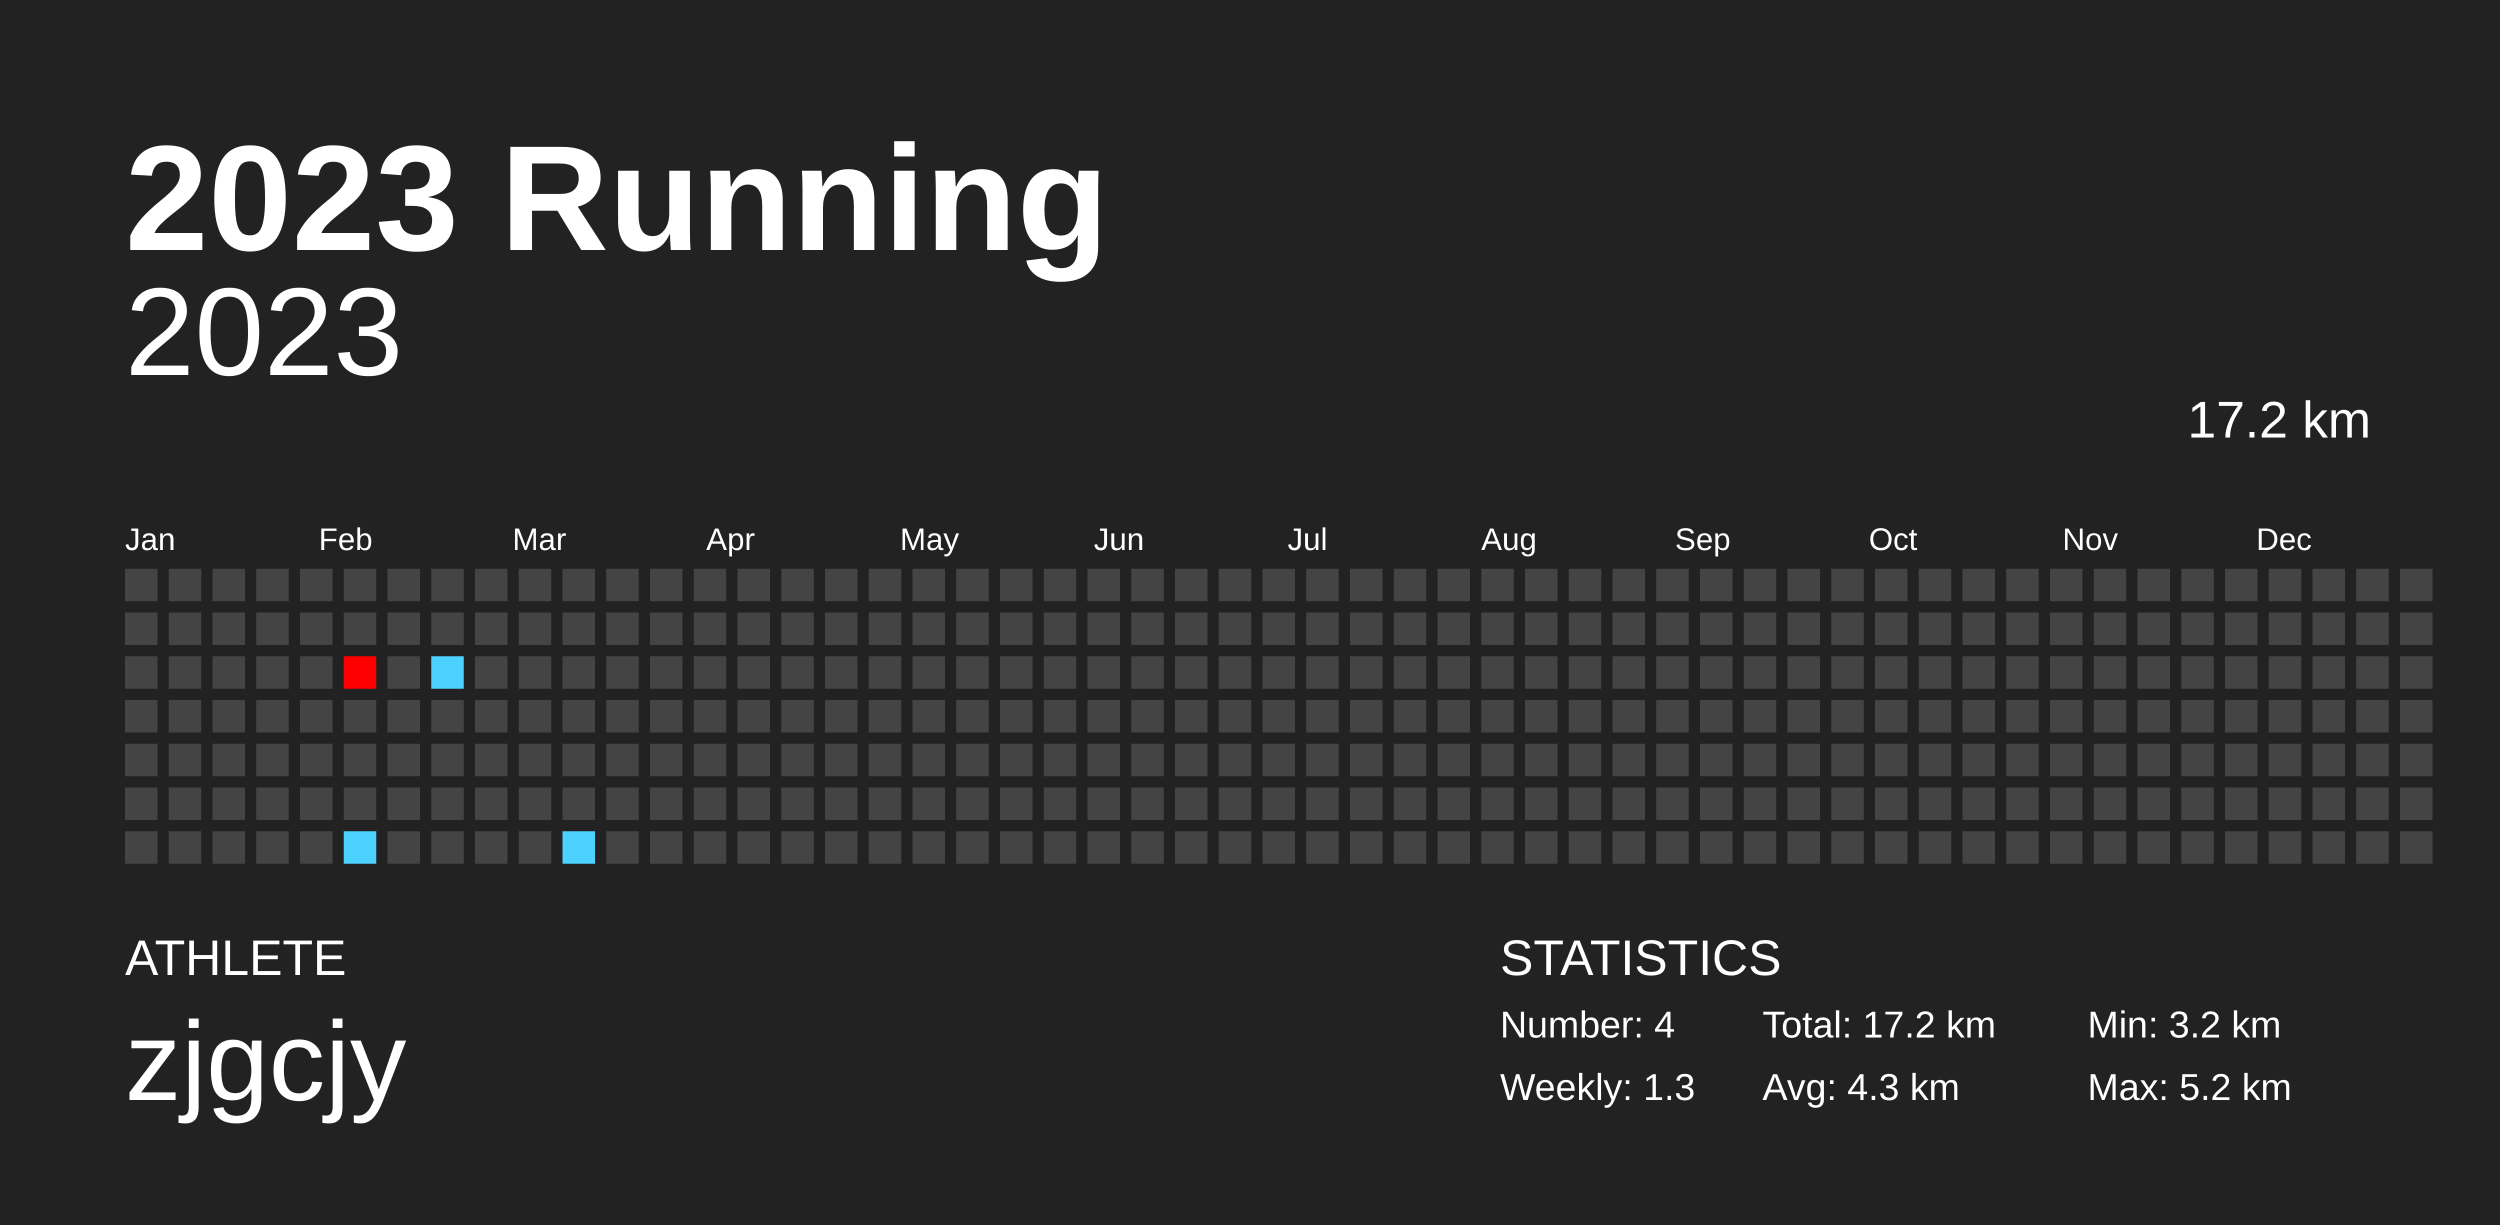
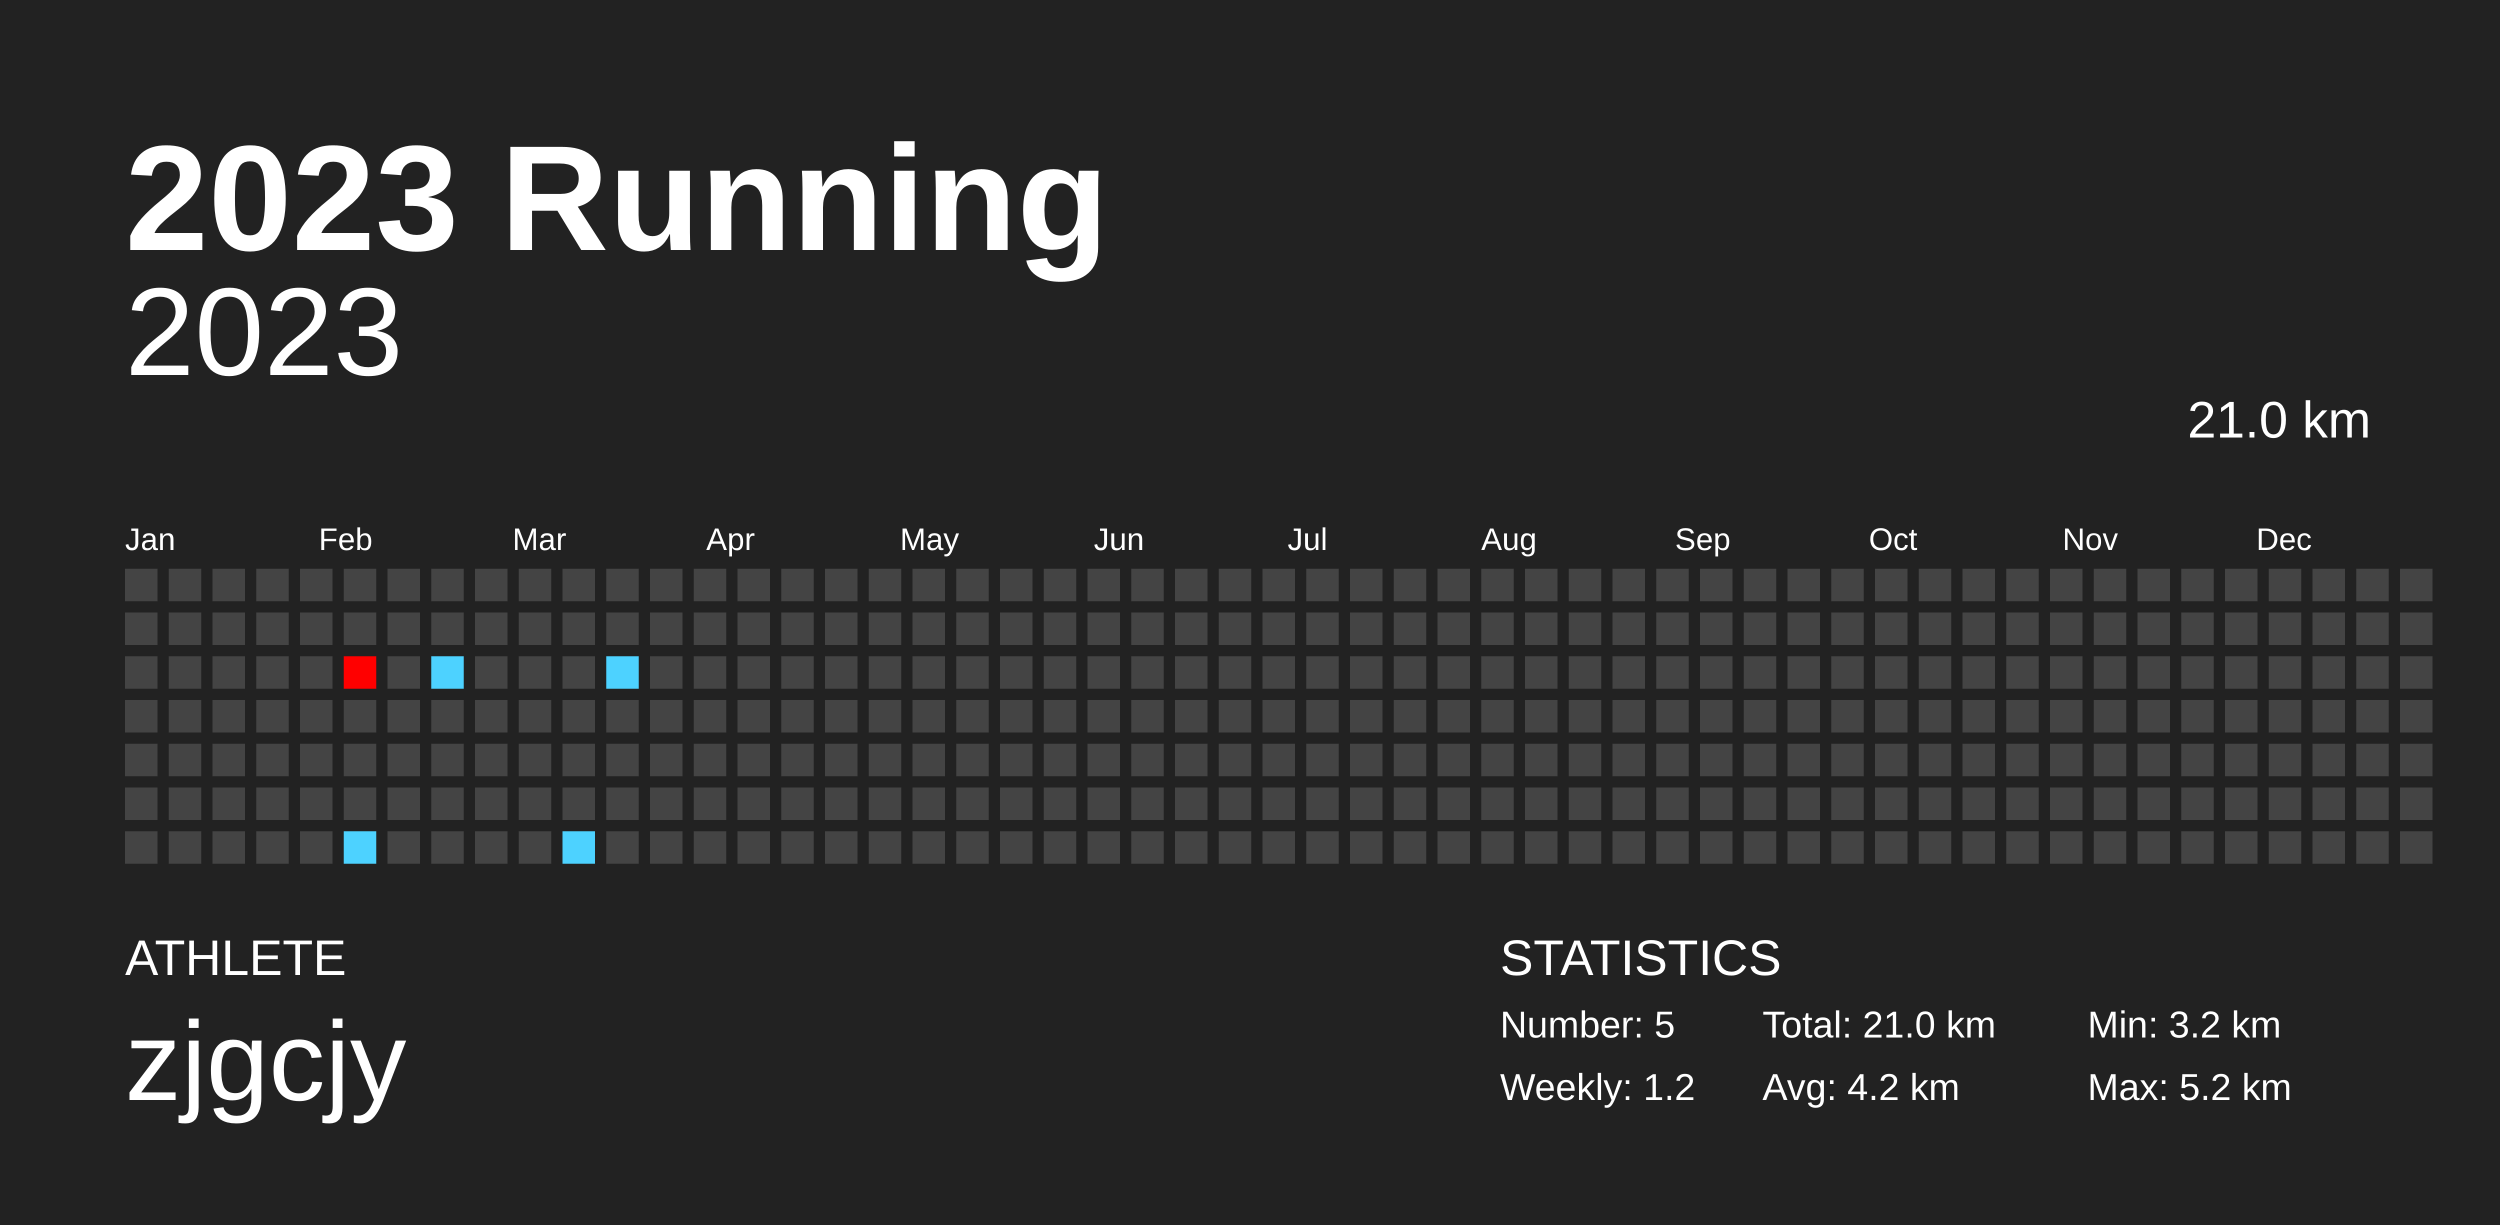
<svg xmlns="http://www.w3.org/2000/svg" baseProfile="full" height="98mm" version="1.1" viewBox="0,0,200,98" width="200mm">
  <defs />
  <rect fill="#222222" height="98" width="200" x="0" y="0" />
  <text fill="#FFFFFF" style="font-size:12px; font-family:Arial; font-weight:bold;" x="10" y="20">2023 Running</text>
  <text fill="#FFFFFF" style="font-size:4px; font-family:Arial" x="10" y="78">ATHLETE</text>
  <text fill="#FFFFFF" style="font-size:9px; font-family:Arial" x="10" y="88">zjgcjy</text>
  <text fill="#FFFFFF" style="font-size:4px; font-family:Arial" x="120" y="78">STATISTICS</text>
-   <text fill="#FFFFFF" style="font-size:3px; font-family:Arial" x="120" y="83">Number: 4</text>
-   <text fill="#FFFFFF" style="font-size:3px; font-family:Arial" x="120" y="88">Weekly: 1.3</text>
-   <text fill="#FFFFFF" style="font-size:3px; font-family:Arial" x="141" y="83">Total: 17.2 km</text>
-   <text fill="#FFFFFF" style="font-size:3px; font-family:Arial" x="141" y="88">Avg: 4.3 km</text>
+   <text fill="#FFFFFF" style="font-size:3px; font-family:Arial" x="120" y="83">Number: 5</text>
+   <text fill="#FFFFFF" style="font-size:3px; font-family:Arial" x="120" y="88">Weekly: 1.2</text>
+   <text fill="#FFFFFF" style="font-size:3px; font-family:Arial" x="141" y="83">Total: 21.0 km</text>
+   <text fill="#FFFFFF" style="font-size:3px; font-family:Arial" x="141" y="88">Avg: 4.2 km</text>
  <text fill="#FFFFFF" style="font-size:3px; font-family:Arial" x="167" y="83">Min: 3.2 km</text>
  <text fill="#FFFFFF" style="font-size:3px; font-family:Arial" x="167" y="88">Max: 5.2 km</text>
  <text alignment-baseline="hanging" fill="#FFFFFF" style="font-size:10.0px; font-family:Arial;" x="10" y="30">2023</text>
-   <text alignment-baseline="hanging" fill="#FFFFFF" style="font-size:4.125px; font-family:Arial;" x="175" y="35">17.2 km</text>
+   <text alignment-baseline="hanging" fill="#FFFFFF" style="font-size:4.125px; font-family:Arial;" x="175" y="35">21.0 km</text>
  <text fill="#FFFFFF" style="font-size:2.5px; font-family:Arial" x="10.0" y="44">Jan</text>
  <text fill="#FFFFFF" style="font-size:2.5px; font-family:Arial" x="25.5" y="44">Feb</text>
  <text fill="#FFFFFF" style="font-size:2.5px; font-family:Arial" x="41.0" y="44">Mar</text>
  <text fill="#FFFFFF" style="font-size:2.5px; font-family:Arial" x="56.5" y="44">Apr</text>
  <text fill="#FFFFFF" style="font-size:2.5px; font-family:Arial" x="72.0" y="44">May</text>
  <text fill="#FFFFFF" style="font-size:2.5px; font-family:Arial" x="87.5" y="44">Jun</text>
  <text fill="#FFFFFF" style="font-size:2.5px; font-family:Arial" x="103.0" y="44">Jul</text>
  <text fill="#FFFFFF" style="font-size:2.5px; font-family:Arial" x="118.5" y="44">Aug</text>
  <text fill="#FFFFFF" style="font-size:2.5px; font-family:Arial" x="134.0" y="44">Sep</text>
  <text fill="#FFFFFF" style="font-size:2.5px; font-family:Arial" x="149.5" y="44">Oct</text>
  <text fill="#FFFFFF" style="font-size:2.5px; font-family:Arial" x="165.0" y="44">Nov</text>
  <text fill="#FFFFFF" style="font-size:2.5px; font-family:Arial" x="180.5" y="44">Dec</text>
  <rect fill="#444444" height="2.6" width="2.6" x="10.0" y="45.5" />
  <rect fill="#444444" height="2.6" width="2.6" x="10.0" y="49.0" />
  <rect fill="#444444" height="2.6" width="2.6" x="10.0" y="52.5" />
  <rect fill="#444444" height="2.6" width="2.6" x="10.0" y="56.0" />
  <rect fill="#444444" height="2.6" width="2.6" x="10.0" y="59.5" />
  <rect fill="#444444" height="2.6" width="2.6" x="10.0" y="63.0" />
  <rect fill="#444444" height="2.6" width="2.6" x="10.0" y="66.5" />
  <rect fill="#444444" height="2.6" width="2.6" x="13.5" y="45.5" />
  <rect fill="#444444" height="2.6" width="2.6" x="13.5" y="49.0" />
  <rect fill="#444444" height="2.6" width="2.6" x="13.5" y="52.5" />
  <rect fill="#444444" height="2.6" width="2.6" x="13.5" y="56.0" />
  <rect fill="#444444" height="2.6" width="2.6" x="13.5" y="59.5" />
  <rect fill="#444444" height="2.6" width="2.6" x="13.5" y="63.0" />
  <rect fill="#444444" height="2.6" width="2.6" x="13.5" y="66.5" />
  <rect fill="#444444" height="2.6" width="2.6" x="17.0" y="45.5" />
  <rect fill="#444444" height="2.6" width="2.6" x="17.0" y="49.0" />
  <rect fill="#444444" height="2.6" width="2.6" x="17.0" y="52.5" />
  <rect fill="#444444" height="2.6" width="2.6" x="17.0" y="56.0" />
  <rect fill="#444444" height="2.6" width="2.6" x="17.0" y="59.5" />
  <rect fill="#444444" height="2.6" width="2.6" x="17.0" y="63.0" />
  <rect fill="#444444" height="2.6" width="2.6" x="17.0" y="66.5" />
  <rect fill="#444444" height="2.6" width="2.6" x="20.5" y="45.5" />
  <rect fill="#444444" height="2.6" width="2.6" x="20.5" y="49.0" />
  <rect fill="#444444" height="2.6" width="2.6" x="20.5" y="52.5" />
  <rect fill="#444444" height="2.6" width="2.6" x="20.5" y="56.0" />
  <rect fill="#444444" height="2.6" width="2.6" x="20.5" y="59.5" />
  <rect fill="#444444" height="2.6" width="2.6" x="20.5" y="63.0" />
  <rect fill="#444444" height="2.6" width="2.6" x="20.5" y="66.5" />
  <rect fill="#444444" height="2.6" width="2.6" x="24.0" y="45.5" />
  <rect fill="#444444" height="2.6" width="2.6" x="24.0" y="49.0" />
  <rect fill="#444444" height="2.6" width="2.6" x="24.0" y="52.5" />
  <rect fill="#444444" height="2.6" width="2.6" x="24.0" y="56.0" />
  <rect fill="#444444" height="2.6" width="2.6" x="24.0" y="59.5" />
  <rect fill="#444444" height="2.6" width="2.6" x="24.0" y="63.0" />
  <rect fill="#444444" height="2.6" width="2.6" x="24.0" y="66.5" />
  <rect fill="#444444" height="2.6" width="2.6" x="27.5" y="45.5" />
  <rect fill="#444444" height="2.6" width="2.6" x="27.5" y="49.0" />
  <rect fill="#ff0000" height="2.6" width="2.6" x="27.5" y="52.5" />
  <rect fill="#444444" height="2.6" width="2.6" x="27.5" y="56.0" />
  <rect fill="#444444" height="2.6" width="2.6" x="27.5" y="59.5" />
  <rect fill="#444444" height="2.6" width="2.6" x="27.5" y="63.0" />
  <rect fill="#4dd2ff" height="2.6" width="2.6" x="27.5" y="66.5" />
  <rect fill="#444444" height="2.6" width="2.6" x="31.0" y="45.5" />
  <rect fill="#444444" height="2.6" width="2.6" x="31.0" y="49.0" />
  <rect fill="#444444" height="2.6" width="2.6" x="31.0" y="52.5" />
  <rect fill="#444444" height="2.6" width="2.6" x="31.0" y="56.0" />
  <rect fill="#444444" height="2.6" width="2.6" x="31.0" y="59.5" />
  <rect fill="#444444" height="2.6" width="2.6" x="31.0" y="63.0" />
  <rect fill="#444444" height="2.6" width="2.6" x="31.0" y="66.5" />
  <rect fill="#444444" height="2.6" width="2.6" x="34.5" y="45.5" />
  <rect fill="#444444" height="2.6" width="2.6" x="34.5" y="49.0" />
  <rect fill="#4dd2ff" height="2.6" width="2.6" x="34.5" y="52.5" />
  <rect fill="#444444" height="2.6" width="2.6" x="34.5" y="56.0" />
  <rect fill="#444444" height="2.6" width="2.6" x="34.5" y="59.5" />
  <rect fill="#444444" height="2.6" width="2.6" x="34.5" y="63.0" />
  <rect fill="#444444" height="2.6" width="2.6" x="34.5" y="66.5" />
  <rect fill="#444444" height="2.6" width="2.6" x="38.0" y="45.5" />
  <rect fill="#444444" height="2.6" width="2.6" x="38.0" y="49.0" />
  <rect fill="#444444" height="2.6" width="2.6" x="38.0" y="52.5" />
  <rect fill="#444444" height="2.6" width="2.6" x="38.0" y="56.0" />
  <rect fill="#444444" height="2.6" width="2.6" x="38.0" y="59.5" />
  <rect fill="#444444" height="2.6" width="2.6" x="38.0" y="63.0" />
  <rect fill="#444444" height="2.6" width="2.6" x="38.0" y="66.5" />
  <rect fill="#444444" height="2.6" width="2.6" x="41.5" y="45.5" />
  <rect fill="#444444" height="2.6" width="2.6" x="41.5" y="49.0" />
  <rect fill="#444444" height="2.6" width="2.6" x="41.5" y="52.5" />
  <rect fill="#444444" height="2.6" width="2.6" x="41.5" y="56.0" />
  <rect fill="#444444" height="2.6" width="2.6" x="41.5" y="59.5" />
  <rect fill="#444444" height="2.6" width="2.6" x="41.5" y="63.0" />
  <rect fill="#444444" height="2.6" width="2.6" x="41.5" y="66.5" />
  <rect fill="#444444" height="2.6" width="2.6" x="45.0" y="45.5" />
  <rect fill="#444444" height="2.6" width="2.6" x="45.0" y="49.0" />
  <rect fill="#444444" height="2.6" width="2.6" x="45.0" y="52.5" />
  <rect fill="#444444" height="2.6" width="2.6" x="45.0" y="56.0" />
  <rect fill="#444444" height="2.6" width="2.6" x="45.0" y="59.5" />
  <rect fill="#444444" height="2.6" width="2.6" x="45.0" y="63.0" />
  <rect fill="#4dd2ff" height="2.6" width="2.6" x="45.0" y="66.5" />
  <rect fill="#444444" height="2.6" width="2.6" x="48.5" y="45.5" />
  <rect fill="#444444" height="2.6" width="2.6" x="48.5" y="49.0" />
-   <rect fill="#444444" height="2.6" width="2.6" x="48.5" y="52.5" />
+   <rect fill="#4dd2ff" height="2.6" width="2.6" x="48.5" y="52.5" />
  <rect fill="#444444" height="2.6" width="2.6" x="48.5" y="56.0" />
  <rect fill="#444444" height="2.6" width="2.6" x="48.5" y="59.5" />
  <rect fill="#444444" height="2.6" width="2.6" x="48.5" y="63.0" />
  <rect fill="#444444" height="2.6" width="2.6" x="48.5" y="66.5" />
  <rect fill="#444444" height="2.6" width="2.6" x="52.0" y="45.5" />
  <rect fill="#444444" height="2.6" width="2.6" x="52.0" y="49.0" />
  <rect fill="#444444" height="2.6" width="2.6" x="52.0" y="52.5" />
  <rect fill="#444444" height="2.6" width="2.6" x="52.0" y="56.0" />
  <rect fill="#444444" height="2.6" width="2.6" x="52.0" y="59.5" />
  <rect fill="#444444" height="2.6" width="2.6" x="52.0" y="63.0" />
  <rect fill="#444444" height="2.6" width="2.6" x="52.0" y="66.5" />
  <rect fill="#444444" height="2.6" width="2.6" x="55.5" y="45.5" />
  <rect fill="#444444" height="2.6" width="2.6" x="55.5" y="49.0" />
  <rect fill="#444444" height="2.6" width="2.6" x="55.5" y="52.5" />
  <rect fill="#444444" height="2.6" width="2.6" x="55.5" y="56.0" />
  <rect fill="#444444" height="2.6" width="2.6" x="55.5" y="59.5" />
  <rect fill="#444444" height="2.6" width="2.6" x="55.5" y="63.0" />
  <rect fill="#444444" height="2.6" width="2.6" x="55.5" y="66.5" />
  <rect fill="#444444" height="2.6" width="2.6" x="59.0" y="45.5" />
  <rect fill="#444444" height="2.6" width="2.6" x="59.0" y="49.0" />
  <rect fill="#444444" height="2.6" width="2.6" x="59.0" y="52.5" />
  <rect fill="#444444" height="2.6" width="2.6" x="59.0" y="56.0" />
  <rect fill="#444444" height="2.6" width="2.6" x="59.0" y="59.5" />
  <rect fill="#444444" height="2.6" width="2.6" x="59.0" y="63.0" />
  <rect fill="#444444" height="2.6" width="2.6" x="59.0" y="66.5" />
  <rect fill="#444444" height="2.6" width="2.6" x="62.5" y="45.5" />
  <rect fill="#444444" height="2.6" width="2.6" x="62.5" y="49.0" />
  <rect fill="#444444" height="2.6" width="2.6" x="62.5" y="52.5" />
  <rect fill="#444444" height="2.6" width="2.6" x="62.5" y="56.0" />
  <rect fill="#444444" height="2.6" width="2.6" x="62.5" y="59.5" />
  <rect fill="#444444" height="2.6" width="2.6" x="62.5" y="63.0" />
  <rect fill="#444444" height="2.6" width="2.6" x="62.5" y="66.5" />
  <rect fill="#444444" height="2.6" width="2.6" x="66.0" y="45.5" />
  <rect fill="#444444" height="2.6" width="2.6" x="66.0" y="49.0" />
  <rect fill="#444444" height="2.6" width="2.6" x="66.0" y="52.5" />
  <rect fill="#444444" height="2.6" width="2.6" x="66.0" y="56.0" />
  <rect fill="#444444" height="2.6" width="2.6" x="66.0" y="59.5" />
  <rect fill="#444444" height="2.6" width="2.6" x="66.0" y="63.0" />
  <rect fill="#444444" height="2.6" width="2.6" x="66.0" y="66.5" />
  <rect fill="#444444" height="2.6" width="2.6" x="69.5" y="45.5" />
  <rect fill="#444444" height="2.6" width="2.6" x="69.5" y="49.0" />
  <rect fill="#444444" height="2.6" width="2.6" x="69.5" y="52.5" />
  <rect fill="#444444" height="2.6" width="2.6" x="69.5" y="56.0" />
  <rect fill="#444444" height="2.6" width="2.6" x="69.5" y="59.5" />
  <rect fill="#444444" height="2.6" width="2.6" x="69.5" y="63.0" />
  <rect fill="#444444" height="2.6" width="2.6" x="69.5" y="66.5" />
  <rect fill="#444444" height="2.6" width="2.6" x="73.0" y="45.5" />
  <rect fill="#444444" height="2.6" width="2.6" x="73.0" y="49.0" />
  <rect fill="#444444" height="2.6" width="2.6" x="73.0" y="52.5" />
  <rect fill="#444444" height="2.6" width="2.6" x="73.0" y="56.0" />
  <rect fill="#444444" height="2.6" width="2.6" x="73.0" y="59.5" />
  <rect fill="#444444" height="2.6" width="2.6" x="73.0" y="63.0" />
  <rect fill="#444444" height="2.6" width="2.6" x="73.0" y="66.5" />
  <rect fill="#444444" height="2.6" width="2.6" x="76.5" y="45.5" />
  <rect fill="#444444" height="2.6" width="2.6" x="76.5" y="49.0" />
  <rect fill="#444444" height="2.6" width="2.6" x="76.5" y="52.5" />
  <rect fill="#444444" height="2.6" width="2.6" x="76.5" y="56.0" />
  <rect fill="#444444" height="2.6" width="2.6" x="76.5" y="59.5" />
  <rect fill="#444444" height="2.6" width="2.6" x="76.5" y="63.0" />
  <rect fill="#444444" height="2.6" width="2.6" x="76.5" y="66.5" />
  <rect fill="#444444" height="2.6" width="2.6" x="80.0" y="45.5" />
  <rect fill="#444444" height="2.6" width="2.6" x="80.0" y="49.0" />
  <rect fill="#444444" height="2.6" width="2.6" x="80.0" y="52.5" />
  <rect fill="#444444" height="2.6" width="2.6" x="80.0" y="56.0" />
  <rect fill="#444444" height="2.6" width="2.6" x="80.0" y="59.5" />
  <rect fill="#444444" height="2.6" width="2.6" x="80.0" y="63.0" />
  <rect fill="#444444" height="2.6" width="2.6" x="80.0" y="66.5" />
  <rect fill="#444444" height="2.6" width="2.6" x="83.5" y="45.5" />
  <rect fill="#444444" height="2.6" width="2.6" x="83.5" y="49.0" />
  <rect fill="#444444" height="2.6" width="2.6" x="83.5" y="52.5" />
  <rect fill="#444444" height="2.6" width="2.6" x="83.5" y="56.0" />
  <rect fill="#444444" height="2.6" width="2.6" x="83.5" y="59.5" />
  <rect fill="#444444" height="2.6" width="2.6" x="83.5" y="63.0" />
  <rect fill="#444444" height="2.6" width="2.6" x="83.5" y="66.5" />
  <rect fill="#444444" height="2.6" width="2.6" x="87.0" y="45.5" />
  <rect fill="#444444" height="2.6" width="2.6" x="87.0" y="49.0" />
  <rect fill="#444444" height="2.6" width="2.6" x="87.0" y="52.5" />
  <rect fill="#444444" height="2.6" width="2.6" x="87.0" y="56.0" />
  <rect fill="#444444" height="2.6" width="2.6" x="87.0" y="59.5" />
  <rect fill="#444444" height="2.6" width="2.6" x="87.0" y="63.0" />
  <rect fill="#444444" height="2.6" width="2.6" x="87.0" y="66.5" />
  <rect fill="#444444" height="2.6" width="2.6" x="90.5" y="45.5" />
  <rect fill="#444444" height="2.6" width="2.6" x="90.5" y="49.0" />
  <rect fill="#444444" height="2.6" width="2.6" x="90.5" y="52.5" />
  <rect fill="#444444" height="2.6" width="2.6" x="90.5" y="56.0" />
  <rect fill="#444444" height="2.6" width="2.6" x="90.5" y="59.5" />
  <rect fill="#444444" height="2.6" width="2.6" x="90.5" y="63.0" />
  <rect fill="#444444" height="2.6" width="2.6" x="90.5" y="66.5" />
  <rect fill="#444444" height="2.6" width="2.6" x="94.0" y="45.5" />
  <rect fill="#444444" height="2.6" width="2.6" x="94.0" y="49.0" />
  <rect fill="#444444" height="2.6" width="2.6" x="94.0" y="52.5" />
  <rect fill="#444444" height="2.6" width="2.6" x="94.0" y="56.0" />
  <rect fill="#444444" height="2.6" width="2.6" x="94.0" y="59.5" />
  <rect fill="#444444" height="2.6" width="2.6" x="94.0" y="63.0" />
  <rect fill="#444444" height="2.6" width="2.6" x="94.0" y="66.5" />
  <rect fill="#444444" height="2.6" width="2.6" x="97.5" y="45.5" />
  <rect fill="#444444" height="2.6" width="2.6" x="97.5" y="49.0" />
  <rect fill="#444444" height="2.6" width="2.6" x="97.5" y="52.5" />
  <rect fill="#444444" height="2.6" width="2.6" x="97.5" y="56.0" />
  <rect fill="#444444" height="2.6" width="2.6" x="97.5" y="59.5" />
  <rect fill="#444444" height="2.6" width="2.6" x="97.5" y="63.0" />
  <rect fill="#444444" height="2.6" width="2.6" x="97.5" y="66.5" />
  <rect fill="#444444" height="2.6" width="2.6" x="101.0" y="45.5" />
  <rect fill="#444444" height="2.6" width="2.6" x="101.0" y="49.0" />
  <rect fill="#444444" height="2.6" width="2.6" x="101.0" y="52.5" />
  <rect fill="#444444" height="2.6" width="2.6" x="101.0" y="56.0" />
  <rect fill="#444444" height="2.6" width="2.6" x="101.0" y="59.5" />
  <rect fill="#444444" height="2.6" width="2.6" x="101.0" y="63.0" />
  <rect fill="#444444" height="2.6" width="2.6" x="101.0" y="66.5" />
  <rect fill="#444444" height="2.6" width="2.6" x="104.5" y="45.5" />
  <rect fill="#444444" height="2.6" width="2.6" x="104.5" y="49.0" />
  <rect fill="#444444" height="2.6" width="2.6" x="104.5" y="52.5" />
  <rect fill="#444444" height="2.6" width="2.6" x="104.5" y="56.0" />
  <rect fill="#444444" height="2.6" width="2.6" x="104.5" y="59.5" />
  <rect fill="#444444" height="2.6" width="2.6" x="104.5" y="63.0" />
  <rect fill="#444444" height="2.6" width="2.6" x="104.5" y="66.5" />
  <rect fill="#444444" height="2.6" width="2.6" x="108.0" y="45.5" />
  <rect fill="#444444" height="2.6" width="2.6" x="108.0" y="49.0" />
  <rect fill="#444444" height="2.6" width="2.6" x="108.0" y="52.5" />
  <rect fill="#444444" height="2.6" width="2.6" x="108.0" y="56.0" />
  <rect fill="#444444" height="2.6" width="2.6" x="108.0" y="59.5" />
  <rect fill="#444444" height="2.6" width="2.6" x="108.0" y="63.0" />
  <rect fill="#444444" height="2.6" width="2.6" x="108.0" y="66.5" />
  <rect fill="#444444" height="2.6" width="2.6" x="111.5" y="45.5" />
  <rect fill="#444444" height="2.6" width="2.6" x="111.5" y="49.0" />
  <rect fill="#444444" height="2.6" width="2.6" x="111.5" y="52.5" />
  <rect fill="#444444" height="2.6" width="2.6" x="111.5" y="56.0" />
  <rect fill="#444444" height="2.6" width="2.6" x="111.5" y="59.5" />
  <rect fill="#444444" height="2.6" width="2.6" x="111.5" y="63.0" />
  <rect fill="#444444" height="2.6" width="2.6" x="111.5" y="66.5" />
  <rect fill="#444444" height="2.6" width="2.6" x="115.0" y="45.5" />
  <rect fill="#444444" height="2.6" width="2.6" x="115.0" y="49.0" />
  <rect fill="#444444" height="2.6" width="2.6" x="115.0" y="52.5" />
  <rect fill="#444444" height="2.6" width="2.6" x="115.0" y="56.0" />
  <rect fill="#444444" height="2.6" width="2.6" x="115.0" y="59.5" />
  <rect fill="#444444" height="2.6" width="2.6" x="115.0" y="63.0" />
  <rect fill="#444444" height="2.6" width="2.6" x="115.0" y="66.5" />
  <rect fill="#444444" height="2.6" width="2.6" x="118.5" y="45.5" />
  <rect fill="#444444" height="2.6" width="2.6" x="118.5" y="49.0" />
  <rect fill="#444444" height="2.6" width="2.6" x="118.5" y="52.5" />
  <rect fill="#444444" height="2.6" width="2.6" x="118.5" y="56.0" />
  <rect fill="#444444" height="2.6" width="2.6" x="118.5" y="59.5" />
  <rect fill="#444444" height="2.6" width="2.6" x="118.5" y="63.0" />
  <rect fill="#444444" height="2.6" width="2.6" x="118.5" y="66.5" />
  <rect fill="#444444" height="2.6" width="2.6" x="122.0" y="45.5" />
  <rect fill="#444444" height="2.6" width="2.6" x="122.0" y="49.0" />
  <rect fill="#444444" height="2.6" width="2.6" x="122.0" y="52.5" />
  <rect fill="#444444" height="2.6" width="2.6" x="122.0" y="56.0" />
  <rect fill="#444444" height="2.6" width="2.6" x="122.0" y="59.5" />
  <rect fill="#444444" height="2.6" width="2.6" x="122.0" y="63.0" />
  <rect fill="#444444" height="2.6" width="2.6" x="122.0" y="66.5" />
  <rect fill="#444444" height="2.6" width="2.6" x="125.5" y="45.5" />
  <rect fill="#444444" height="2.6" width="2.6" x="125.5" y="49.0" />
  <rect fill="#444444" height="2.6" width="2.6" x="125.5" y="52.5" />
  <rect fill="#444444" height="2.6" width="2.6" x="125.5" y="56.0" />
  <rect fill="#444444" height="2.6" width="2.6" x="125.5" y="59.5" />
  <rect fill="#444444" height="2.6" width="2.6" x="125.5" y="63.0" />
  <rect fill="#444444" height="2.6" width="2.6" x="125.5" y="66.5" />
  <rect fill="#444444" height="2.6" width="2.6" x="129.0" y="45.5" />
  <rect fill="#444444" height="2.6" width="2.6" x="129.0" y="49.0" />
  <rect fill="#444444" height="2.6" width="2.6" x="129.0" y="52.5" />
  <rect fill="#444444" height="2.6" width="2.6" x="129.0" y="56.0" />
  <rect fill="#444444" height="2.6" width="2.6" x="129.0" y="59.5" />
  <rect fill="#444444" height="2.6" width="2.6" x="129.0" y="63.0" />
  <rect fill="#444444" height="2.6" width="2.6" x="129.0" y="66.5" />
  <rect fill="#444444" height="2.6" width="2.6" x="132.5" y="45.5" />
  <rect fill="#444444" height="2.6" width="2.6" x="132.5" y="49.0" />
  <rect fill="#444444" height="2.6" width="2.6" x="132.5" y="52.5" />
  <rect fill="#444444" height="2.6" width="2.6" x="132.5" y="56.0" />
  <rect fill="#444444" height="2.6" width="2.6" x="132.5" y="59.5" />
  <rect fill="#444444" height="2.6" width="2.6" x="132.5" y="63.0" />
  <rect fill="#444444" height="2.6" width="2.6" x="132.5" y="66.5" />
  <rect fill="#444444" height="2.6" width="2.6" x="136.0" y="45.5" />
  <rect fill="#444444" height="2.6" width="2.6" x="136.0" y="49.0" />
  <rect fill="#444444" height="2.6" width="2.6" x="136.0" y="52.5" />
  <rect fill="#444444" height="2.6" width="2.6" x="136.0" y="56.0" />
  <rect fill="#444444" height="2.6" width="2.6" x="136.0" y="59.5" />
  <rect fill="#444444" height="2.6" width="2.6" x="136.0" y="63.0" />
  <rect fill="#444444" height="2.6" width="2.6" x="136.0" y="66.5" />
  <rect fill="#444444" height="2.6" width="2.6" x="139.5" y="45.5" />
  <rect fill="#444444" height="2.6" width="2.6" x="139.5" y="49.0" />
  <rect fill="#444444" height="2.6" width="2.6" x="139.5" y="52.5" />
  <rect fill="#444444" height="2.6" width="2.6" x="139.5" y="56.0" />
  <rect fill="#444444" height="2.6" width="2.6" x="139.5" y="59.5" />
  <rect fill="#444444" height="2.6" width="2.6" x="139.5" y="63.0" />
  <rect fill="#444444" height="2.6" width="2.6" x="139.5" y="66.5" />
  <rect fill="#444444" height="2.6" width="2.6" x="143.0" y="45.5" />
  <rect fill="#444444" height="2.6" width="2.6" x="143.0" y="49.0" />
  <rect fill="#444444" height="2.6" width="2.6" x="143.0" y="52.5" />
  <rect fill="#444444" height="2.6" width="2.6" x="143.0" y="56.0" />
  <rect fill="#444444" height="2.6" width="2.6" x="143.0" y="59.5" />
  <rect fill="#444444" height="2.6" width="2.6" x="143.0" y="63.0" />
  <rect fill="#444444" height="2.6" width="2.6" x="143.0" y="66.5" />
  <rect fill="#444444" height="2.6" width="2.6" x="146.5" y="45.5" />
  <rect fill="#444444" height="2.6" width="2.6" x="146.5" y="49.0" />
  <rect fill="#444444" height="2.6" width="2.6" x="146.5" y="52.5" />
  <rect fill="#444444" height="2.6" width="2.6" x="146.5" y="56.0" />
  <rect fill="#444444" height="2.6" width="2.6" x="146.5" y="59.5" />
  <rect fill="#444444" height="2.6" width="2.6" x="146.5" y="63.0" />
  <rect fill="#444444" height="2.6" width="2.6" x="146.5" y="66.5" />
  <rect fill="#444444" height="2.6" width="2.6" x="150.0" y="45.5" />
  <rect fill="#444444" height="2.6" width="2.6" x="150.0" y="49.0" />
  <rect fill="#444444" height="2.6" width="2.6" x="150.0" y="52.5" />
  <rect fill="#444444" height="2.6" width="2.6" x="150.0" y="56.0" />
  <rect fill="#444444" height="2.6" width="2.6" x="150.0" y="59.5" />
  <rect fill="#444444" height="2.6" width="2.6" x="150.0" y="63.0" />
  <rect fill="#444444" height="2.6" width="2.6" x="150.0" y="66.5" />
  <rect fill="#444444" height="2.6" width="2.6" x="153.5" y="45.5" />
  <rect fill="#444444" height="2.6" width="2.6" x="153.5" y="49.0" />
  <rect fill="#444444" height="2.6" width="2.6" x="153.5" y="52.5" />
  <rect fill="#444444" height="2.6" width="2.6" x="153.5" y="56.0" />
  <rect fill="#444444" height="2.6" width="2.6" x="153.5" y="59.5" />
  <rect fill="#444444" height="2.6" width="2.6" x="153.5" y="63.0" />
  <rect fill="#444444" height="2.6" width="2.6" x="153.5" y="66.5" />
  <rect fill="#444444" height="2.6" width="2.6" x="157.0" y="45.5" />
  <rect fill="#444444" height="2.6" width="2.6" x="157.0" y="49.0" />
  <rect fill="#444444" height="2.6" width="2.6" x="157.0" y="52.5" />
  <rect fill="#444444" height="2.6" width="2.6" x="157.0" y="56.0" />
  <rect fill="#444444" height="2.6" width="2.6" x="157.0" y="59.5" />
  <rect fill="#444444" height="2.6" width="2.6" x="157.0" y="63.0" />
  <rect fill="#444444" height="2.6" width="2.6" x="157.0" y="66.5" />
  <rect fill="#444444" height="2.6" width="2.6" x="160.5" y="45.5" />
  <rect fill="#444444" height="2.6" width="2.6" x="160.5" y="49.0" />
  <rect fill="#444444" height="2.6" width="2.6" x="160.5" y="52.5" />
  <rect fill="#444444" height="2.6" width="2.6" x="160.5" y="56.0" />
  <rect fill="#444444" height="2.6" width="2.6" x="160.5" y="59.5" />
  <rect fill="#444444" height="2.6" width="2.6" x="160.5" y="63.0" />
  <rect fill="#444444" height="2.6" width="2.6" x="160.5" y="66.5" />
  <rect fill="#444444" height="2.6" width="2.6" x="164.0" y="45.5" />
  <rect fill="#444444" height="2.6" width="2.6" x="164.0" y="49.0" />
  <rect fill="#444444" height="2.6" width="2.6" x="164.0" y="52.5" />
  <rect fill="#444444" height="2.6" width="2.6" x="164.0" y="56.0" />
  <rect fill="#444444" height="2.6" width="2.6" x="164.0" y="59.5" />
  <rect fill="#444444" height="2.6" width="2.6" x="164.0" y="63.0" />
  <rect fill="#444444" height="2.6" width="2.6" x="164.0" y="66.5" />
  <rect fill="#444444" height="2.6" width="2.6" x="167.5" y="45.5" />
  <rect fill="#444444" height="2.6" width="2.6" x="167.5" y="49.0" />
  <rect fill="#444444" height="2.6" width="2.6" x="167.5" y="52.5" />
  <rect fill="#444444" height="2.6" width="2.6" x="167.5" y="56.0" />
  <rect fill="#444444" height="2.6" width="2.6" x="167.5" y="59.5" />
  <rect fill="#444444" height="2.6" width="2.6" x="167.5" y="63.0" />
  <rect fill="#444444" height="2.6" width="2.6" x="167.5" y="66.5" />
  <rect fill="#444444" height="2.6" width="2.6" x="171.0" y="45.5" />
  <rect fill="#444444" height="2.6" width="2.6" x="171.0" y="49.0" />
  <rect fill="#444444" height="2.6" width="2.6" x="171.0" y="52.5" />
  <rect fill="#444444" height="2.6" width="2.6" x="171.0" y="56.0" />
  <rect fill="#444444" height="2.6" width="2.6" x="171.0" y="59.5" />
  <rect fill="#444444" height="2.6" width="2.6" x="171.0" y="63.0" />
  <rect fill="#444444" height="2.6" width="2.6" x="171.0" y="66.5" />
  <rect fill="#444444" height="2.6" width="2.6" x="174.5" y="45.5" />
  <rect fill="#444444" height="2.6" width="2.6" x="174.5" y="49.0" />
  <rect fill="#444444" height="2.6" width="2.6" x="174.5" y="52.5" />
  <rect fill="#444444" height="2.6" width="2.6" x="174.5" y="56.0" />
  <rect fill="#444444" height="2.6" width="2.6" x="174.5" y="59.5" />
  <rect fill="#444444" height="2.6" width="2.6" x="174.5" y="63.0" />
  <rect fill="#444444" height="2.6" width="2.6" x="174.5" y="66.5" />
  <rect fill="#444444" height="2.6" width="2.6" x="178.0" y="45.5" />
  <rect fill="#444444" height="2.6" width="2.6" x="178.0" y="49.0" />
  <rect fill="#444444" height="2.6" width="2.6" x="178.0" y="52.5" />
  <rect fill="#444444" height="2.6" width="2.6" x="178.0" y="56.0" />
  <rect fill="#444444" height="2.6" width="2.6" x="178.0" y="59.5" />
  <rect fill="#444444" height="2.6" width="2.6" x="178.0" y="63.0" />
  <rect fill="#444444" height="2.6" width="2.6" x="178.0" y="66.5" />
  <rect fill="#444444" height="2.6" width="2.6" x="181.5" y="45.5" />
  <rect fill="#444444" height="2.6" width="2.6" x="181.5" y="49.0" />
  <rect fill="#444444" height="2.6" width="2.6" x="181.5" y="52.5" />
  <rect fill="#444444" height="2.6" width="2.6" x="181.5" y="56.0" />
  <rect fill="#444444" height="2.6" width="2.6" x="181.5" y="59.5" />
  <rect fill="#444444" height="2.6" width="2.6" x="181.5" y="63.0" />
  <rect fill="#444444" height="2.6" width="2.6" x="181.5" y="66.5" />
  <rect fill="#444444" height="2.6" width="2.6" x="185.0" y="45.5" />
  <rect fill="#444444" height="2.6" width="2.6" x="185.0" y="49.0" />
  <rect fill="#444444" height="2.6" width="2.6" x="185.0" y="52.5" />
  <rect fill="#444444" height="2.6" width="2.6" x="185.0" y="56.0" />
  <rect fill="#444444" height="2.6" width="2.6" x="185.0" y="59.5" />
  <rect fill="#444444" height="2.6" width="2.6" x="185.0" y="63.0" />
  <rect fill="#444444" height="2.6" width="2.6" x="185.0" y="66.5" />
  <rect fill="#444444" height="2.6" width="2.6" x="188.5" y="45.5" />
  <rect fill="#444444" height="2.6" width="2.6" x="188.5" y="49.0" />
  <rect fill="#444444" height="2.6" width="2.6" x="188.5" y="52.5" />
  <rect fill="#444444" height="2.6" width="2.6" x="188.5" y="56.0" />
  <rect fill="#444444" height="2.6" width="2.6" x="188.5" y="59.5" />
  <rect fill="#444444" height="2.6" width="2.6" x="188.5" y="63.0" />
  <rect fill="#444444" height="2.6" width="2.6" x="188.5" y="66.5" />
  <rect fill="#444444" height="2.6" width="2.6" x="192.0" y="45.5" />
  <rect fill="#444444" height="2.6" width="2.6" x="192.0" y="49.0" />
  <rect fill="#444444" height="2.6" width="2.6" x="192.0" y="52.5" />
  <rect fill="#444444" height="2.6" width="2.6" x="192.0" y="56.0" />
  <rect fill="#444444" height="2.6" width="2.6" x="192.0" y="59.5" />
  <rect fill="#444444" height="2.6" width="2.6" x="192.0" y="63.0" />
  <rect fill="#444444" height="2.6" width="2.6" x="192.0" y="66.5" />
</svg>
